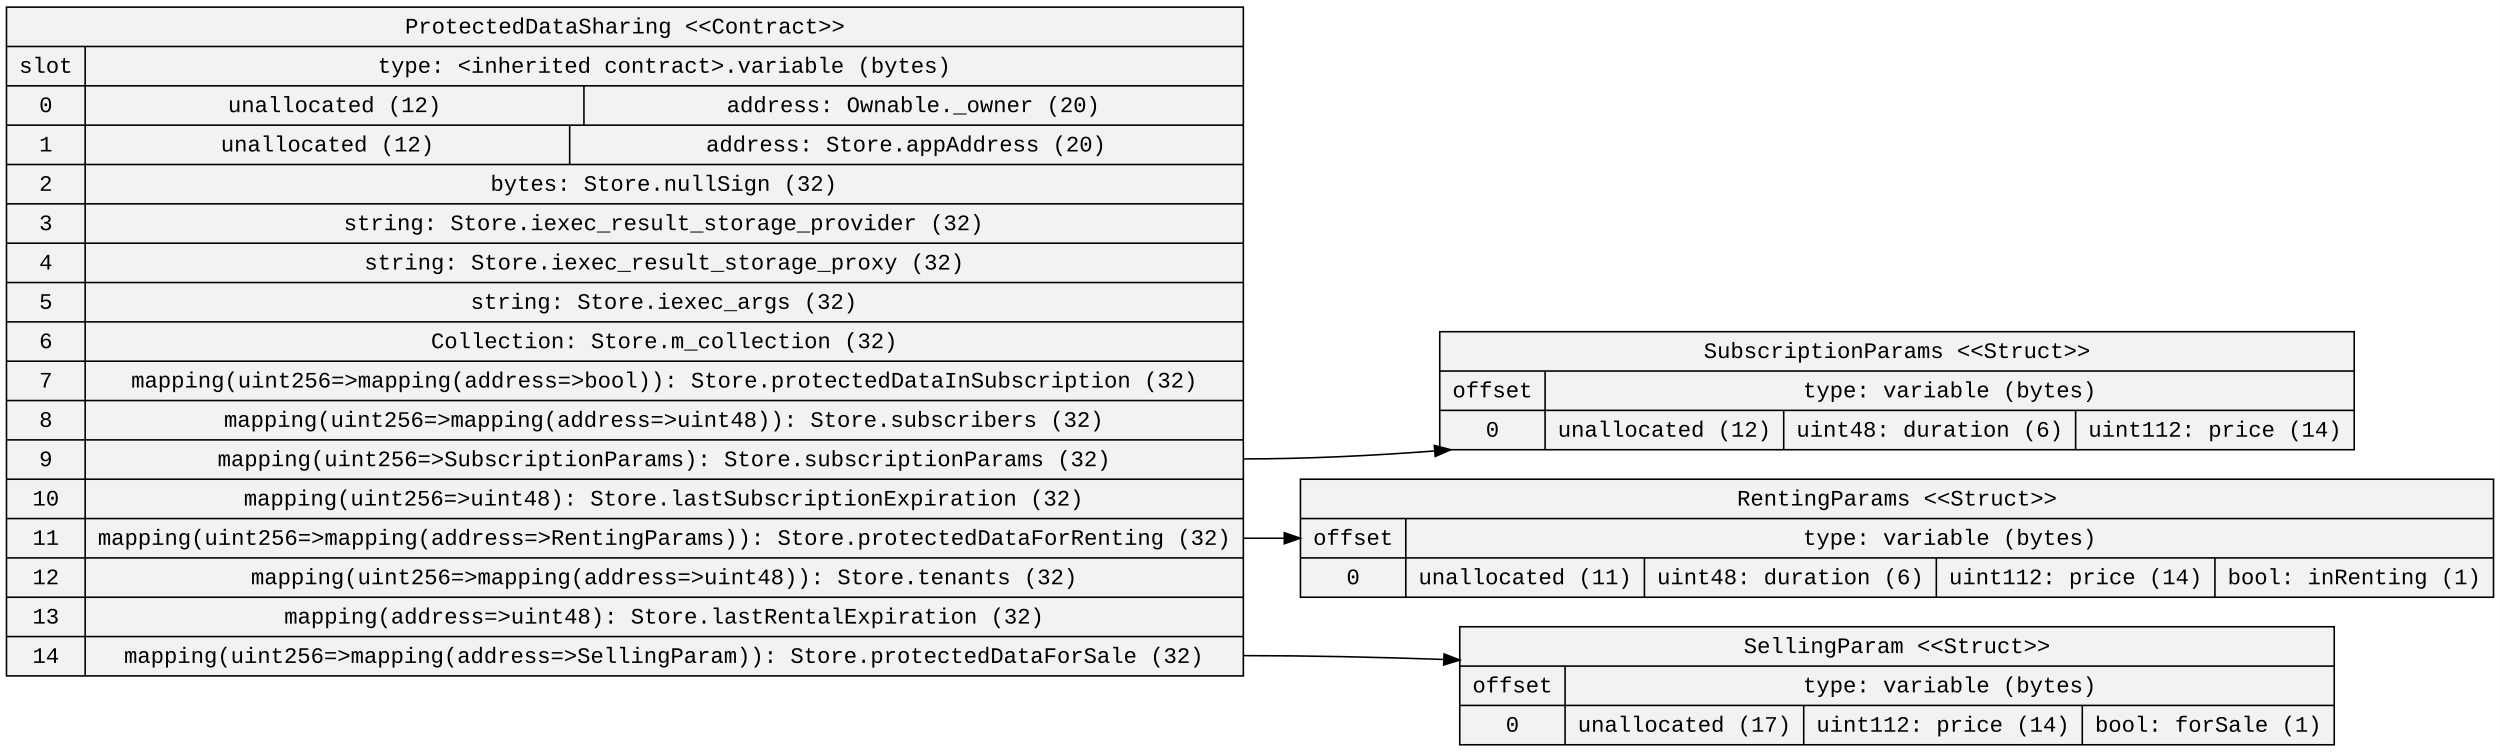
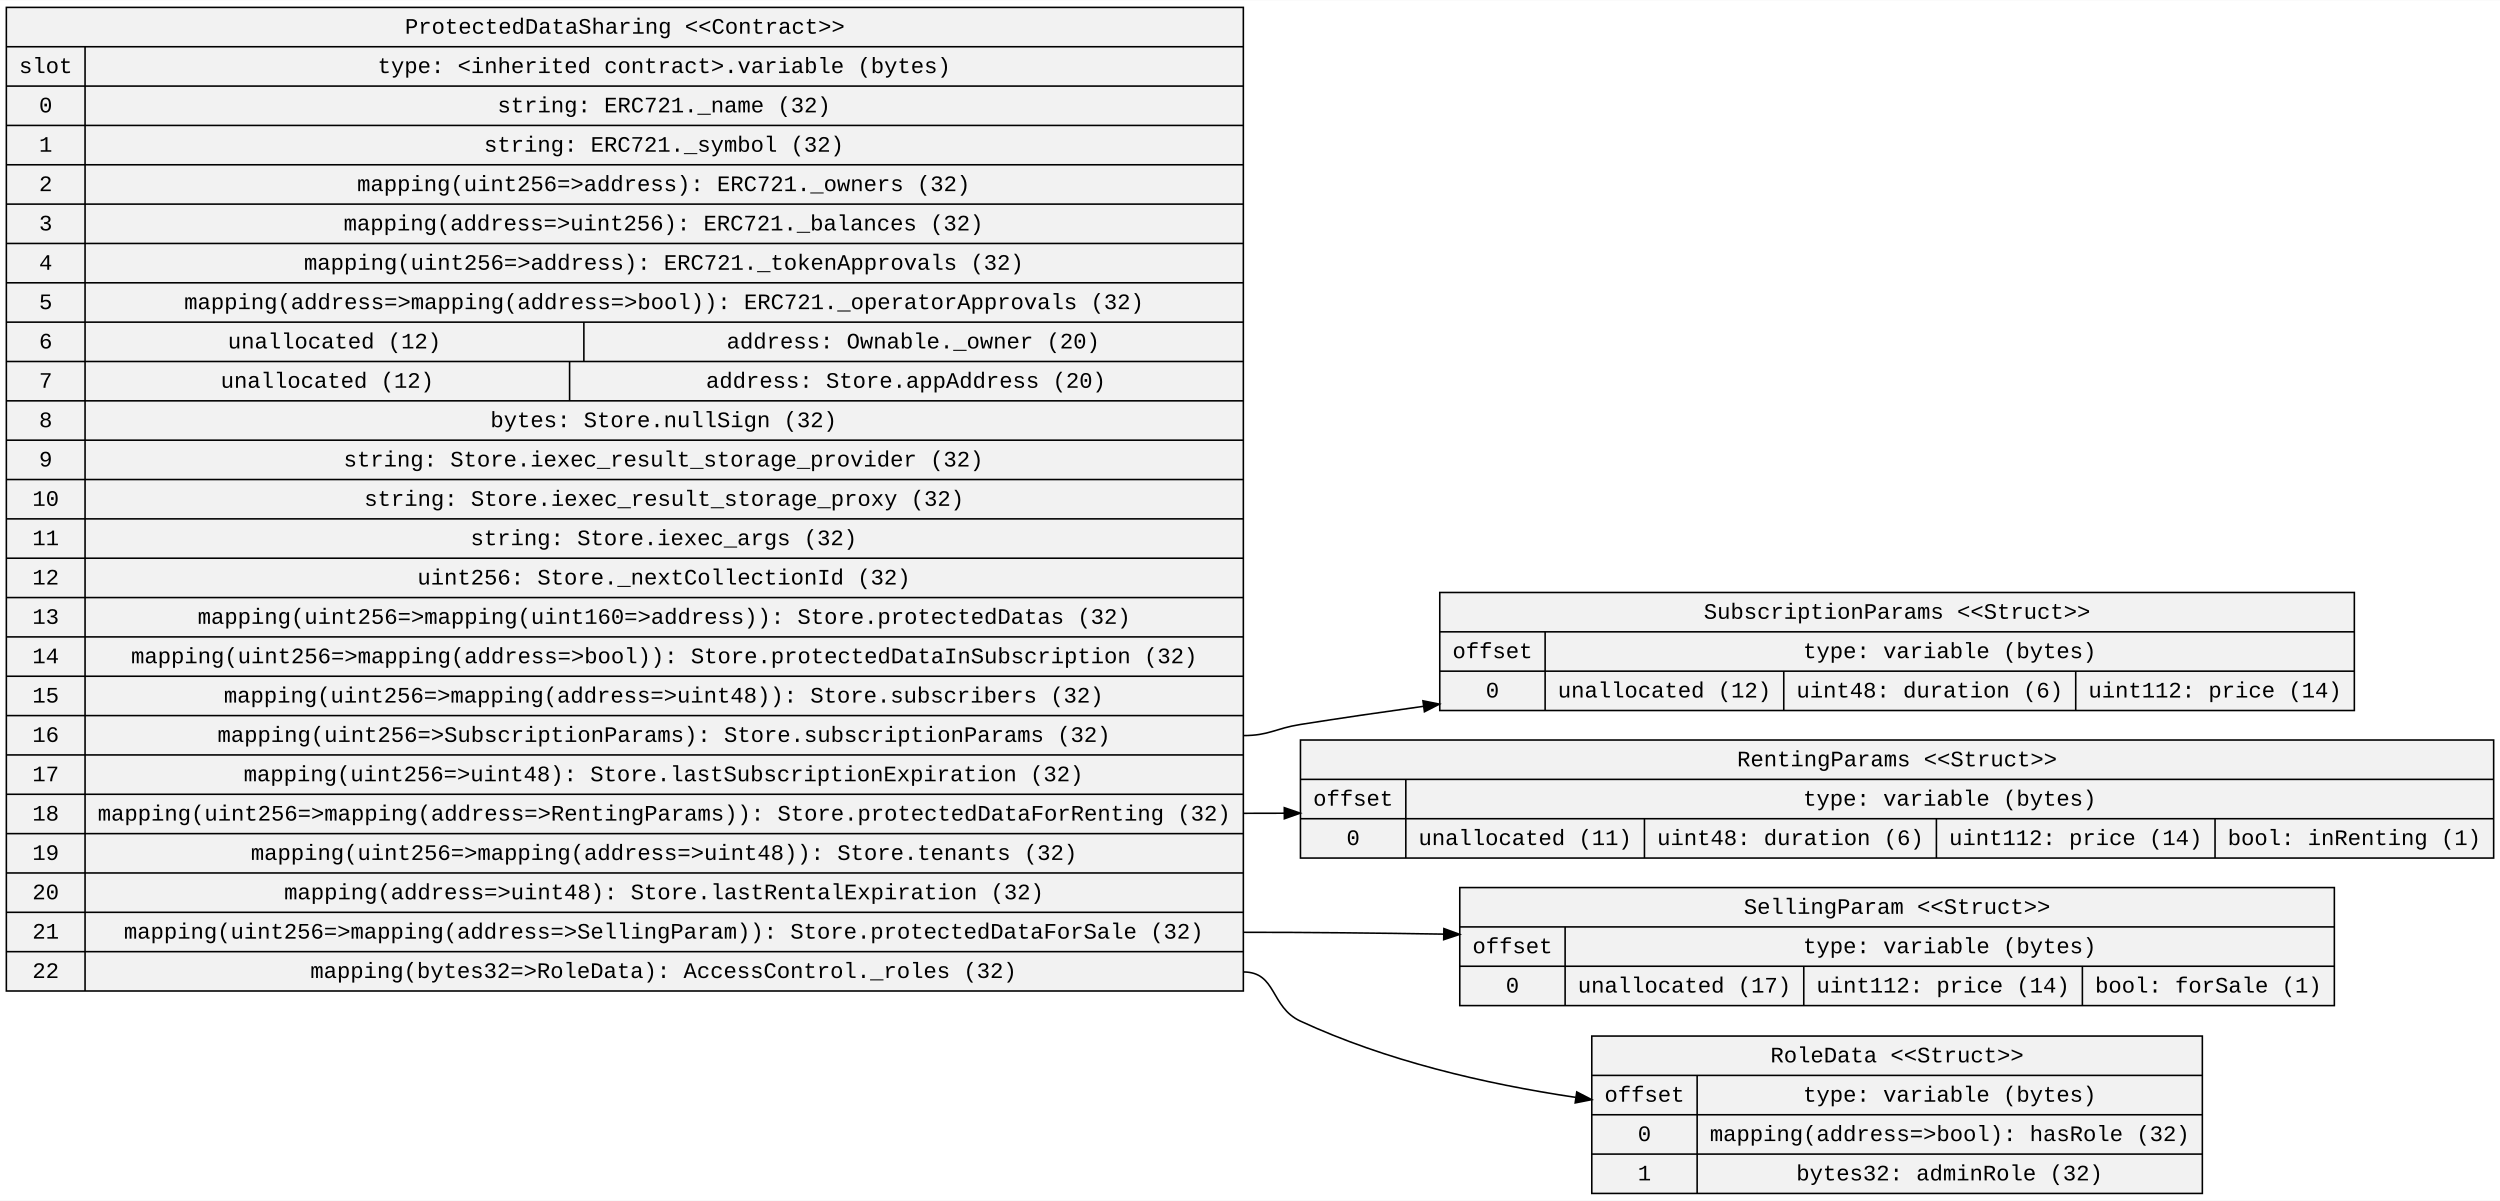
- <svg xmlns="http://www.w3.org/2000/svg" width="1576pt" height="474pt" viewBox="0.00 0.00 1575.83 474.00">
-   <g id="graph0" class="graph" transform="scale(1 1) rotate(0) translate(4 470)">
-     <polygon fill="white" stroke="transparent" points="-4,4 -4,-470 1571.83,-470 1571.83,4 -4,4" />
+ <svg xmlns="http://www.w3.org/2000/svg" width="1576pt" height="757pt" viewBox="0.00 0.00 1575.83 756.60">
+   <g id="graph0" class="graph" transform="scale(1 1) rotate(0) translate(4 752.6)">
+     <polygon fill="white" stroke="transparent" points="-4,4 -4,-752.6 1571.83,-752.6 1571.83,4 -4,4" />
    <g id="node1" class="node">
-       <polygon fill="#f2f2f2" stroke="black" points="0,-43.9 0,-465.5 779.72,-465.5 779.72,-43.9 0,-43.9" />
-       <text text-anchor="middle" x="389.86" y="-448.9" font-family="Courier New" font-size="14.00">ProtectedDataSharing &lt;&lt;Contract&gt;&gt;</text>
-       <polyline fill="none" stroke="black" points="0,-440.7 779.72,-440.7 " />
-       <text text-anchor="middle" x="24.8" y="-424.1" font-family="Courier New" font-size="14.00">slot</text>
-       <polyline fill="none" stroke="black" points="0,-415.9 49.61,-415.9 " />
-       <text text-anchor="middle" x="24.8" y="-399.3" font-family="Courier New" font-size="14.00">0</text>
-       <polyline fill="none" stroke="black" points="0,-391.1 49.61,-391.1 " />
-       <text text-anchor="middle" x="24.8" y="-374.5" font-family="Courier New" font-size="14.00">1</text>
-       <polyline fill="none" stroke="black" points="0,-366.3 49.61,-366.3 " />
-       <text text-anchor="middle" x="24.8" y="-349.7" font-family="Courier New" font-size="14.00">2</text>
-       <polyline fill="none" stroke="black" points="0,-341.5 49.61,-341.5 " />
-       <text text-anchor="middle" x="24.8" y="-324.9" font-family="Courier New" font-size="14.00">3</text>
-       <polyline fill="none" stroke="black" points="0,-316.7 49.61,-316.7 " />
-       <text text-anchor="middle" x="24.8" y="-300.1" font-family="Courier New" font-size="14.00">4</text>
-       <polyline fill="none" stroke="black" points="0,-291.9 49.61,-291.9 " />
-       <text text-anchor="middle" x="24.8" y="-275.3" font-family="Courier New" font-size="14.00">5</text>
-       <polyline fill="none" stroke="black" points="0,-267.1 49.61,-267.1 " />
-       <text text-anchor="middle" x="24.8" y="-250.5" font-family="Courier New" font-size="14.00">6</text>
-       <polyline fill="none" stroke="black" points="0,-242.3 49.61,-242.3 " />
-       <text text-anchor="middle" x="24.8" y="-225.7" font-family="Courier New" font-size="14.00">7</text>
-       <polyline fill="none" stroke="black" points="0,-217.5 49.61,-217.5 " />
-       <text text-anchor="middle" x="24.8" y="-200.9" font-family="Courier New" font-size="14.00">8</text>
-       <polyline fill="none" stroke="black" points="0,-192.7 49.61,-192.7 " />
-       <text text-anchor="middle" x="24.8" y="-176.1" font-family="Courier New" font-size="14.00">9</text>
-       <polyline fill="none" stroke="black" points="0,-167.9 49.61,-167.9 " />
-       <text text-anchor="middle" x="24.8" y="-151.3" font-family="Courier New" font-size="14.00">10</text>
-       <polyline fill="none" stroke="black" points="0,-143.1 49.61,-143.1 " />
-       <text text-anchor="middle" x="24.8" y="-126.5" font-family="Courier New" font-size="14.00">11</text>
-       <polyline fill="none" stroke="black" points="0,-118.3 49.61,-118.3 " />
-       <text text-anchor="middle" x="24.8" y="-101.7" font-family="Courier New" font-size="14.00">12</text>
-       <polyline fill="none" stroke="black" points="0,-93.5 49.61,-93.5 " />
-       <text text-anchor="middle" x="24.8" y="-76.9" font-family="Courier New" font-size="14.00">13</text>
-       <polyline fill="none" stroke="black" points="0,-68.7 49.61,-68.7 " />
-       <text text-anchor="middle" x="24.8" y="-52.1" font-family="Courier New" font-size="14.00">14</text>
-       <polyline fill="none" stroke="black" points="49.61,-43.9 49.61,-440.7 " />
-       <text text-anchor="middle" x="414.66" y="-424.1" font-family="Courier New" font-size="14.00">type: &lt;inherited contract&gt;.variable (bytes)</text>
-       <polyline fill="none" stroke="black" points="49.61,-415.9 779.72,-415.9 " />
-       <text text-anchor="middle" x="206.82" y="-399.3" font-family="Courier New" font-size="14.00">unallocated (12)</text>
-       <polyline fill="none" stroke="black" points="364.03,-391.1 364.03,-415.9 " />
-       <text text-anchor="middle" x="571.65" y="-399.3" font-family="Courier New" font-size="14.00">address: Ownable._owner (20)</text>
-       <polyline fill="none" stroke="black" points="49.61,-391.1 779.72,-391.1 " />
-       <text text-anchor="middle" x="202.32" y="-374.5" font-family="Courier New" font-size="14.00">unallocated (12)</text>
-       <polyline fill="none" stroke="black" points="355.03,-366.3 355.03,-391.1 " />
-       <text text-anchor="middle" x="567.05" y="-374.5" font-family="Courier New" font-size="14.00">address: Store.appAddress (20)</text>
-       <polyline fill="none" stroke="black" points="49.61,-366.3 779.72,-366.3 " />
-       <text text-anchor="middle" x="414.32" y="-349.7" font-family="Courier New" font-size="14.00">bytes: Store.nullSign (32)</text>
-       <polyline fill="none" stroke="black" points="49.61,-341.5 779.72,-341.5 " />
-       <text text-anchor="middle" x="414.24" y="-324.9" font-family="Courier New" font-size="14.00">string: Store.iexec_result_storage_provider (32)</text>
-       <polyline fill="none" stroke="black" points="49.61,-316.7 779.72,-316.7 " />
-       <text text-anchor="middle" x="414.64" y="-300.1" font-family="Courier New" font-size="14.00">string: Store.iexec_result_storage_proxy (32)</text>
-       <polyline fill="none" stroke="black" points="49.61,-291.9 779.72,-291.9 " />
-       <text text-anchor="middle" x="414.43" y="-275.3" font-family="Courier New" font-size="14.00">string: Store.iexec_args (32)</text>
-       <polyline fill="none" stroke="black" points="49.61,-267.1 779.72,-267.1 " />
-       <text text-anchor="middle" x="414.63" y="-250.5" font-family="Courier New" font-size="14.00">Collection: Store.m_collection (32)</text>
-       <polyline fill="none" stroke="black" points="49.61,-242.3 779.72,-242.3 " />
-       <text text-anchor="middle" x="414.66" y="-225.7" font-family="Courier New" font-size="14.00">mapping(uint256=&gt;mapping(address=&gt;bool)): Store.protectedDataInSubscription (32)</text>
-       <polyline fill="none" stroke="black" points="49.61,-217.5 779.72,-217.5 " />
-       <text text-anchor="middle" x="414.35" y="-200.9" font-family="Courier New" font-size="14.00">mapping(uint256=&gt;mapping(address=&gt;uint48)): Store.subscribers (32)</text>
-       <polyline fill="none" stroke="black" points="49.61,-192.7 779.72,-192.7 " />
-       <text text-anchor="middle" x="414.55" y="-176.1" font-family="Courier New" font-size="14.00">mapping(uint256=&gt;SubscriptionParams): Store.subscriptionParams (32)</text>
-       <polyline fill="none" stroke="black" points="49.61,-167.9 779.72,-167.9 " />
-       <text text-anchor="middle" x="414.25" y="-151.3" font-family="Courier New" font-size="14.00">mapping(uint256=&gt;uint48): Store.lastSubscriptionExpiration (32)</text>
-       <polyline fill="none" stroke="black" points="49.61,-143.1 779.72,-143.1 " />
-       <text text-anchor="middle" x="414.66" y="-126.5" font-family="Courier New" font-size="14.00">mapping(uint256=&gt;mapping(address=&gt;RentingParams)): Store.protectedDataForRenting (32)</text>
-       <polyline fill="none" stroke="black" points="49.61,-118.3 779.72,-118.3 " />
-       <text text-anchor="middle" x="414.55" y="-101.7" font-family="Courier New" font-size="14.00">mapping(uint256=&gt;mapping(address=&gt;uint48)): Store.tenants (32)</text>
-       <polyline fill="none" stroke="black" points="49.61,-93.5 779.72,-93.5 " />
-       <text text-anchor="middle" x="414.54" y="-76.9" font-family="Courier New" font-size="14.00">mapping(address=&gt;uint48): Store.lastRentalExpiration (32)</text>
-       <polyline fill="none" stroke="black" points="49.61,-68.7 779.72,-68.7 " />
-       <text text-anchor="middle" x="414.36" y="-52.1" font-family="Courier New" font-size="14.00">mapping(uint256=&gt;mapping(address=&gt;SellingParam)): Store.protectedDataForSale (32)</text>
+       <polygon fill="#f2f2f2" stroke="black" points="0,-128.1 0,-748.1 779.72,-748.1 779.72,-128.1 0,-128.1" />
+       <text text-anchor="middle" x="389.86" y="-731.5" font-family="Courier New" font-size="14.00">ProtectedDataSharing &lt;&lt;Contract&gt;&gt;</text>
+       <polyline fill="none" stroke="black" points="0,-723.3 779.72,-723.3 " />
+       <text text-anchor="middle" x="24.8" y="-706.7" font-family="Courier New" font-size="14.00">slot</text>
+       <polyline fill="none" stroke="black" points="0,-698.5 49.61,-698.5 " />
+       <text text-anchor="middle" x="24.8" y="-681.9" font-family="Courier New" font-size="14.00">0</text>
+       <polyline fill="none" stroke="black" points="0,-673.7 49.61,-673.7 " />
+       <text text-anchor="middle" x="24.8" y="-657.1" font-family="Courier New" font-size="14.00">1</text>
+       <polyline fill="none" stroke="black" points="0,-648.9 49.61,-648.9 " />
+       <text text-anchor="middle" x="24.8" y="-632.3" font-family="Courier New" font-size="14.00">2</text>
+       <polyline fill="none" stroke="black" points="0,-624.1 49.61,-624.1 " />
+       <text text-anchor="middle" x="24.8" y="-607.5" font-family="Courier New" font-size="14.00">3</text>
+       <polyline fill="none" stroke="black" points="0,-599.3 49.61,-599.3 " />
+       <text text-anchor="middle" x="24.8" y="-582.7" font-family="Courier New" font-size="14.00">4</text>
+       <polyline fill="none" stroke="black" points="0,-574.5 49.61,-574.5 " />
+       <text text-anchor="middle" x="24.8" y="-557.9" font-family="Courier New" font-size="14.00">5</text>
+       <polyline fill="none" stroke="black" points="0,-549.7 49.61,-549.7 " />
+       <text text-anchor="middle" x="24.8" y="-533.1" font-family="Courier New" font-size="14.00">6</text>
+       <polyline fill="none" stroke="black" points="0,-524.9 49.61,-524.9 " />
+       <text text-anchor="middle" x="24.8" y="-508.3" font-family="Courier New" font-size="14.00">7</text>
+       <polyline fill="none" stroke="black" points="0,-500.1 49.61,-500.1 " />
+       <text text-anchor="middle" x="24.8" y="-483.5" font-family="Courier New" font-size="14.00">8</text>
+       <polyline fill="none" stroke="black" points="0,-475.3 49.61,-475.3 " />
+       <text text-anchor="middle" x="24.8" y="-458.7" font-family="Courier New" font-size="14.00">9</text>
+       <polyline fill="none" stroke="black" points="0,-450.5 49.61,-450.5 " />
+       <text text-anchor="middle" x="24.8" y="-433.9" font-family="Courier New" font-size="14.00">10</text>
+       <polyline fill="none" stroke="black" points="0,-425.7 49.61,-425.7 " />
+       <text text-anchor="middle" x="24.8" y="-409.1" font-family="Courier New" font-size="14.00">11</text>
+       <polyline fill="none" stroke="black" points="0,-400.9 49.61,-400.9 " />
+       <text text-anchor="middle" x="24.8" y="-384.3" font-family="Courier New" font-size="14.00">12</text>
+       <polyline fill="none" stroke="black" points="0,-376.1 49.61,-376.1 " />
+       <text text-anchor="middle" x="24.8" y="-359.5" font-family="Courier New" font-size="14.00">13</text>
+       <polyline fill="none" stroke="black" points="0,-351.3 49.61,-351.3 " />
+       <text text-anchor="middle" x="24.8" y="-334.7" font-family="Courier New" font-size="14.00">14</text>
+       <polyline fill="none" stroke="black" points="0,-326.5 49.61,-326.5 " />
+       <text text-anchor="middle" x="24.8" y="-309.9" font-family="Courier New" font-size="14.00">15</text>
+       <polyline fill="none" stroke="black" points="0,-301.7 49.61,-301.7 " />
+       <text text-anchor="middle" x="24.8" y="-285.1" font-family="Courier New" font-size="14.00">16</text>
+       <polyline fill="none" stroke="black" points="0,-276.9 49.61,-276.9 " />
+       <text text-anchor="middle" x="24.8" y="-260.3" font-family="Courier New" font-size="14.00">17</text>
+       <polyline fill="none" stroke="black" points="0,-252.1 49.61,-252.1 " />
+       <text text-anchor="middle" x="24.8" y="-235.5" font-family="Courier New" font-size="14.00">18</text>
+       <polyline fill="none" stroke="black" points="0,-227.3 49.61,-227.3 " />
+       <text text-anchor="middle" x="24.8" y="-210.7" font-family="Courier New" font-size="14.00">19</text>
+       <polyline fill="none" stroke="black" points="0,-202.5 49.61,-202.5 " />
+       <text text-anchor="middle" x="24.8" y="-185.9" font-family="Courier New" font-size="14.00">20</text>
+       <polyline fill="none" stroke="black" points="0,-177.7 49.61,-177.7 " />
+       <text text-anchor="middle" x="24.8" y="-161.1" font-family="Courier New" font-size="14.00">21</text>
+       <polyline fill="none" stroke="black" points="0,-152.9 49.61,-152.9 " />
+       <text text-anchor="middle" x="24.8" y="-136.3" font-family="Courier New" font-size="14.00">22</text>
+       <polyline fill="none" stroke="black" points="49.61,-128.1 49.61,-723.3 " />
+       <text text-anchor="middle" x="414.66" y="-706.7" font-family="Courier New" font-size="14.00">type: &lt;inherited contract&gt;.variable (bytes)</text>
+       <polyline fill="none" stroke="black" points="49.61,-698.5 779.72,-698.5 " />
+       <text text-anchor="middle" x="414.62" y="-681.9" font-family="Courier New" font-size="14.00">string: ERC721._name (32)</text>
+       <polyline fill="none" stroke="black" points="49.61,-673.7 779.72,-673.7 " />
+       <text text-anchor="middle" x="414.52" y="-657.1" font-family="Courier New" font-size="14.00">string: ERC721._symbol (32)</text>
+       <polyline fill="none" stroke="black" points="49.61,-648.9 779.72,-648.9 " />
+       <text text-anchor="middle" x="414.34" y="-632.3" font-family="Courier New" font-size="14.00">mapping(uint256=&gt;address): ERC721._owners (32)</text>
+       <polyline fill="none" stroke="black" points="49.61,-624.1 779.72,-624.1 " />
+       <text text-anchor="middle" x="414.24" y="-607.5" font-family="Courier New" font-size="14.00">mapping(address=&gt;uint256): ERC721._balances (32)</text>
+       <polyline fill="none" stroke="black" points="49.61,-599.3 779.72,-599.3 " />
+       <text text-anchor="middle" x="414.44" y="-582.7" font-family="Courier New" font-size="14.00">mapping(uint256=&gt;address): ERC721._tokenApprovals (32)</text>
+       <polyline fill="none" stroke="black" points="49.61,-574.5 779.72,-574.5 " />
+       <text text-anchor="middle" x="414.55" y="-557.9" font-family="Courier New" font-size="14.00">mapping(address=&gt;mapping(address=&gt;bool)): ERC721._operatorApprovals (32)</text>
+       <polyline fill="none" stroke="black" points="49.61,-549.7 779.72,-549.7 " />
+       <text text-anchor="middle" x="206.82" y="-533.1" font-family="Courier New" font-size="14.00">unallocated (12)</text>
+       <polyline fill="none" stroke="black" points="364.03,-524.9 364.03,-549.7 " />
+       <text text-anchor="middle" x="571.65" y="-533.1" font-family="Courier New" font-size="14.00">address: Ownable._owner (20)</text>
+       <polyline fill="none" stroke="black" points="49.61,-524.9 779.72,-524.9 " />
+       <text text-anchor="middle" x="202.32" y="-508.3" font-family="Courier New" font-size="14.00">unallocated (12)</text>
+       <polyline fill="none" stroke="black" points="355.03,-500.1 355.03,-524.9 " />
+       <text text-anchor="middle" x="567.05" y="-508.3" font-family="Courier New" font-size="14.00">address: Store.appAddress (20)</text>
+       <polyline fill="none" stroke="black" points="49.61,-500.1 779.72,-500.1 " />
+       <text text-anchor="middle" x="414.32" y="-483.5" font-family="Courier New" font-size="14.00">bytes: Store.nullSign (32)</text>
+       <polyline fill="none" stroke="black" points="49.61,-475.3 779.72,-475.3 " />
+       <text text-anchor="middle" x="414.24" y="-458.7" font-family="Courier New" font-size="14.00">string: Store.iexec_result_storage_provider (32)</text>
+       <polyline fill="none" stroke="black" points="49.61,-450.5 779.72,-450.5 " />
+       <text text-anchor="middle" x="414.64" y="-433.9" font-family="Courier New" font-size="14.00">string: Store.iexec_result_storage_proxy (32)</text>
+       <polyline fill="none" stroke="black" points="49.61,-425.7 779.72,-425.7 " />
+       <text text-anchor="middle" x="414.43" y="-409.1" font-family="Courier New" font-size="14.00">string: Store.iexec_args (32)</text>
+       <polyline fill="none" stroke="black" points="49.61,-400.9 779.72,-400.9 " />
+       <text text-anchor="middle" x="414.53" y="-384.3" font-family="Courier New" font-size="14.00">uint256: Store._nextCollectionId (32)</text>
+       <polyline fill="none" stroke="black" points="49.61,-376.1 779.72,-376.1 " />
+       <text text-anchor="middle" x="414.65" y="-359.5" font-family="Courier New" font-size="14.00">mapping(uint256=&gt;mapping(uint160=&gt;address)): Store.protectedDatas (32)</text>
+       <polyline fill="none" stroke="black" points="49.61,-351.3 779.72,-351.3 " />
+       <text text-anchor="middle" x="414.66" y="-334.7" font-family="Courier New" font-size="14.00">mapping(uint256=&gt;mapping(address=&gt;bool)): Store.protectedDataInSubscription (32)</text>
+       <polyline fill="none" stroke="black" points="49.61,-326.5 779.72,-326.5 " />
+       <text text-anchor="middle" x="414.35" y="-309.9" font-family="Courier New" font-size="14.00">mapping(uint256=&gt;mapping(address=&gt;uint48)): Store.subscribers (32)</text>
+       <polyline fill="none" stroke="black" points="49.61,-301.7 779.72,-301.7 " />
+       <text text-anchor="middle" x="414.55" y="-285.1" font-family="Courier New" font-size="14.00">mapping(uint256=&gt;SubscriptionParams): Store.subscriptionParams (32)</text>
+       <polyline fill="none" stroke="black" points="49.61,-276.9 779.72,-276.9 " />
+       <text text-anchor="middle" x="414.25" y="-260.3" font-family="Courier New" font-size="14.00">mapping(uint256=&gt;uint48): Store.lastSubscriptionExpiration (32)</text>
+       <polyline fill="none" stroke="black" points="49.61,-252.1 779.72,-252.1 " />
+       <text text-anchor="middle" x="414.66" y="-235.5" font-family="Courier New" font-size="14.00">mapping(uint256=&gt;mapping(address=&gt;RentingParams)): Store.protectedDataForRenting (32)</text>
+       <polyline fill="none" stroke="black" points="49.61,-227.3 779.72,-227.3 " />
+       <text text-anchor="middle" x="414.55" y="-210.7" font-family="Courier New" font-size="14.00">mapping(uint256=&gt;mapping(address=&gt;uint48)): Store.tenants (32)</text>
+       <polyline fill="none" stroke="black" points="49.61,-202.5 779.72,-202.5 " />
+       <text text-anchor="middle" x="414.54" y="-185.9" font-family="Courier New" font-size="14.00">mapping(address=&gt;uint48): Store.lastRentalExpiration (32)</text>
+       <polyline fill="none" stroke="black" points="49.61,-177.7 779.72,-177.7 " />
+       <text text-anchor="middle" x="414.36" y="-161.1" font-family="Courier New" font-size="14.00">mapping(uint256=&gt;mapping(address=&gt;SellingParam)): Store.protectedDataForSale (32)</text>
+       <polyline fill="none" stroke="black" points="49.61,-152.9 779.72,-152.9 " />
+       <text text-anchor="middle" x="414.24" y="-136.3" font-family="Courier New" font-size="14.00">mapping(bytes32=&gt;RoleData): AccessControl._roles (32)</text>
    </g>
    <g id="node2" class="node">
-       <polygon fill="#f2f2f2" stroke="black" points="903.53,-186.5 903.53,-260.9 1480.02,-260.9 1480.02,-186.5 903.53,-186.5" />
-       <text text-anchor="middle" x="1191.78" y="-244.3" font-family="Courier New" font-size="14.00">SubscriptionParams &lt;&lt;Struct&gt;&gt;</text>
-       <polyline fill="none" stroke="black" points="903.53,-236.1 1480.02,-236.1 " />
-       <text text-anchor="middle" x="936.74" y="-219.5" font-family="Courier New" font-size="14.00">offset</text>
-       <polyline fill="none" stroke="black" points="903.53,-211.3 969.94,-211.3 " />
-       <text text-anchor="middle" x="936.74" y="-194.7" font-family="Courier New" font-size="14.00">0</text>
-       <polyline fill="none" stroke="black" points="969.94,-186.5 969.94,-236.1 " />
-       <text text-anchor="middle" x="1224.98" y="-219.5" font-family="Courier New" font-size="14.00">type: variable (bytes)</text>
-       <polyline fill="none" stroke="black" points="969.94,-211.3 1480.02,-211.3 " />
-       <text text-anchor="middle" x="1045.15" y="-194.7" font-family="Courier New" font-size="14.00">unallocated (12)</text>
-       <polyline fill="none" stroke="black" points="1120.36,-186.5 1120.36,-211.3 " />
-       <text text-anchor="middle" x="1212.38" y="-194.7" font-family="Courier New" font-size="14.00">uint48: duration (6)</text>
-       <polyline fill="none" stroke="black" points="1304.39,-186.5 1304.39,-211.3 " />
-       <text text-anchor="middle" x="1392.21" y="-194.7" font-family="Courier New" font-size="14.00">uint112: price (14)</text>
+       <polygon fill="#f2f2f2" stroke="black" points="903.53,-304.9 903.53,-379.3 1480.02,-379.3 1480.02,-304.9 903.53,-304.9" />
+       <text text-anchor="middle" x="1191.78" y="-362.7" font-family="Courier New" font-size="14.00">SubscriptionParams &lt;&lt;Struct&gt;&gt;</text>
+       <polyline fill="none" stroke="black" points="903.53,-354.5 1480.02,-354.5 " />
+       <text text-anchor="middle" x="936.74" y="-337.9" font-family="Courier New" font-size="14.00">offset</text>
+       <polyline fill="none" stroke="black" points="903.53,-329.7 969.94,-329.7 " />
+       <text text-anchor="middle" x="936.74" y="-313.1" font-family="Courier New" font-size="14.00">0</text>
+       <polyline fill="none" stroke="black" points="969.94,-304.9 969.94,-354.5 " />
+       <text text-anchor="middle" x="1224.98" y="-337.9" font-family="Courier New" font-size="14.00">type: variable (bytes)</text>
+       <polyline fill="none" stroke="black" points="969.94,-329.7 1480.02,-329.7 " />
+       <text text-anchor="middle" x="1045.15" y="-313.1" font-family="Courier New" font-size="14.00">unallocated (12)</text>
+       <polyline fill="none" stroke="black" points="1120.36,-304.9 1120.36,-329.7 " />
+       <text text-anchor="middle" x="1212.38" y="-313.1" font-family="Courier New" font-size="14.00">uint48: duration (6)</text>
+       <polyline fill="none" stroke="black" points="1304.39,-304.9 1304.39,-329.7 " />
+       <text text-anchor="middle" x="1392.21" y="-313.1" font-family="Courier New" font-size="14.00">uint112: price (14)</text>
    </g>
    <g id="edge1" class="edge">
-       <path fill="none" stroke="black" d="M779.72,-180.7C818.83,-180.7 859.92,-182.65 900.37,-185.72" />
-       <polygon fill="black" stroke="black" points="900.12,-189.21 910.37,-186.5 900.67,-182.23 900.12,-189.21" />
+       <path fill="none" stroke="black" d="M779.72,-289.1C796.02,-289.1 799.62,-293.55 815.72,-296.1 840.86,-300.08 866.99,-303.91 893.24,-307.54" />
+       <polygon fill="black" stroke="black" points="892.92,-311.03 903.3,-308.93 893.87,-304.1 892.92,-311.03" />
    </g>
    <g id="node3" class="node">
-       <polygon fill="#f2f2f2" stroke="black" points="815.72,-93.5 815.72,-167.9 1567.83,-167.9 1567.83,-93.5 815.72,-93.5" />
-       <text text-anchor="middle" x="1191.78" y="-151.3" font-family="Courier New" font-size="14.00">RentingParams &lt;&lt;Struct&gt;&gt;</text>
-       <polyline fill="none" stroke="black" points="815.72,-143.1 1567.83,-143.1 " />
-       <text text-anchor="middle" x="848.93" y="-126.5" font-family="Courier New" font-size="14.00">offset</text>
-       <polyline fill="none" stroke="black" points="815.72,-118.3 882.13,-118.3 " />
-       <text text-anchor="middle" x="848.93" y="-101.7" font-family="Courier New" font-size="14.00">0</text>
-       <polyline fill="none" stroke="black" points="882.13,-93.5 882.13,-143.1 " />
-       <text text-anchor="middle" x="1224.98" y="-126.5" font-family="Courier New" font-size="14.00">type: variable (bytes)</text>
-       <polyline fill="none" stroke="black" points="882.13,-118.3 1567.83,-118.3 " />
-       <text text-anchor="middle" x="957.34" y="-101.7" font-family="Courier New" font-size="14.00">unallocated (11)</text>
-       <polyline fill="none" stroke="black" points="1032.55,-93.5 1032.55,-118.3 " />
-       <text text-anchor="middle" x="1124.57" y="-101.7" font-family="Courier New" font-size="14.00">uint48: duration (6)</text>
-       <polyline fill="none" stroke="black" points="1216.58,-93.5 1216.58,-118.3 " />
-       <text text-anchor="middle" x="1304.39" y="-101.7" font-family="Courier New" font-size="14.00">uint112: price (14)</text>
-       <polyline fill="none" stroke="black" points="1392.21,-93.5 1392.21,-118.3 " />
-       <text text-anchor="middle" x="1480.02" y="-101.7" font-family="Courier New" font-size="14.00">bool: inRenting (1)</text>
+       <polygon fill="#f2f2f2" stroke="black" points="815.72,-211.9 815.72,-286.3 1567.83,-286.3 1567.83,-211.9 815.72,-211.9" />
+       <text text-anchor="middle" x="1191.78" y="-269.7" font-family="Courier New" font-size="14.00">RentingParams &lt;&lt;Struct&gt;&gt;</text>
+       <polyline fill="none" stroke="black" points="815.72,-261.5 1567.83,-261.5 " />
+       <text text-anchor="middle" x="848.93" y="-244.9" font-family="Courier New" font-size="14.00">offset</text>
+       <polyline fill="none" stroke="black" points="815.72,-236.7 882.13,-236.7 " />
+       <text text-anchor="middle" x="848.93" y="-220.1" font-family="Courier New" font-size="14.00">0</text>
+       <polyline fill="none" stroke="black" points="882.13,-211.9 882.13,-261.5 " />
+       <text text-anchor="middle" x="1224.98" y="-244.9" font-family="Courier New" font-size="14.00">type: variable (bytes)</text>
+       <polyline fill="none" stroke="black" points="882.13,-236.7 1567.83,-236.7 " />
+       <text text-anchor="middle" x="957.34" y="-220.1" font-family="Courier New" font-size="14.00">unallocated (11)</text>
+       <polyline fill="none" stroke="black" points="1032.55,-211.9 1032.55,-236.7 " />
+       <text text-anchor="middle" x="1124.57" y="-220.1" font-family="Courier New" font-size="14.00">uint48: duration (6)</text>
+       <polyline fill="none" stroke="black" points="1216.58,-211.9 1216.58,-236.7 " />
+       <text text-anchor="middle" x="1304.39" y="-220.1" font-family="Courier New" font-size="14.00">uint112: price (14)</text>
+       <polyline fill="none" stroke="black" points="1392.21,-211.9 1392.21,-236.7 " />
+       <text text-anchor="middle" x="1480.02" y="-220.1" font-family="Courier New" font-size="14.00">bool: inRenting (1)</text>
    </g>
    <g id="edge2" class="edge">
-       <path fill="none" stroke="black" d="M779.72,-130.7C788.18,-130.7 796.75,-130.7 805.38,-130.7" />
-       <polygon fill="black" stroke="black" points="805.54,-134.2 815.54,-130.7 805.54,-127.2 805.54,-134.2" />
+       <path fill="none" stroke="black" d="M779.72,-240.1C788.19,-240.1 796.75,-240.12 805.38,-240.16" />
+       <polygon fill="black" stroke="black" points="805.53,-243.66 815.55,-240.21 805.57,-236.66 805.53,-243.66" />
    </g>
    <g id="node4" class="node">
-       <polygon fill="#f2f2f2" stroke="black" points="916.14,-0.5 916.14,-74.9 1467.42,-74.9 1467.42,-0.5 916.14,-0.5" />
-       <text text-anchor="middle" x="1191.78" y="-58.3" font-family="Courier New" font-size="14.00">SellingParam &lt;&lt;Struct&gt;&gt;</text>
-       <polyline fill="none" stroke="black" points="916.14,-50.1 1467.42,-50.1 " />
-       <text text-anchor="middle" x="949.34" y="-33.5" font-family="Courier New" font-size="14.00">offset</text>
-       <polyline fill="none" stroke="black" points="916.14,-25.3 982.54,-25.3 " />
-       <text text-anchor="middle" x="949.34" y="-8.7" font-family="Courier New" font-size="14.00">0</text>
-       <polyline fill="none" stroke="black" points="982.54,-0.5 982.54,-50.1 " />
-       <text text-anchor="middle" x="1224.98" y="-33.5" font-family="Courier New" font-size="14.00">type: variable (bytes)</text>
-       <polyline fill="none" stroke="black" points="982.54,-25.3 1467.42,-25.3 " />
-       <text text-anchor="middle" x="1057.76" y="-8.7" font-family="Courier New" font-size="14.00">unallocated (17)</text>
-       <polyline fill="none" stroke="black" points="1132.97,-0.5 1132.97,-25.3 " />
-       <text text-anchor="middle" x="1220.78" y="-8.7" font-family="Courier New" font-size="14.00">uint112: price (14)</text>
-       <polyline fill="none" stroke="black" points="1308.59,-0.5 1308.59,-25.3 " />
-       <text text-anchor="middle" x="1388" y="-8.7" font-family="Courier New" font-size="14.00">bool: forSale (1)</text>
+       <polygon fill="#f2f2f2" stroke="black" points="916.14,-118.9 916.14,-193.3 1467.42,-193.3 1467.42,-118.9 916.14,-118.9" />
+       <text text-anchor="middle" x="1191.78" y="-176.7" font-family="Courier New" font-size="14.00">SellingParam &lt;&lt;Struct&gt;&gt;</text>
+       <polyline fill="none" stroke="black" points="916.14,-168.5 1467.42,-168.5 " />
+       <text text-anchor="middle" x="949.34" y="-151.9" font-family="Courier New" font-size="14.00">offset</text>
+       <polyline fill="none" stroke="black" points="916.14,-143.7 982.54,-143.7 " />
+       <text text-anchor="middle" x="949.34" y="-127.1" font-family="Courier New" font-size="14.00">0</text>
+       <polyline fill="none" stroke="black" points="982.54,-118.9 982.54,-168.5 " />
+       <text text-anchor="middle" x="1224.98" y="-151.9" font-family="Courier New" font-size="14.00">type: variable (bytes)</text>
+       <polyline fill="none" stroke="black" points="982.54,-143.7 1467.42,-143.7 " />
+       <text text-anchor="middle" x="1057.76" y="-127.1" font-family="Courier New" font-size="14.00">unallocated (17)</text>
+       <polyline fill="none" stroke="black" points="1132.97,-118.9 1132.97,-143.7 " />
+       <text text-anchor="middle" x="1220.78" y="-127.1" font-family="Courier New" font-size="14.00">uint112: price (14)</text>
+       <polyline fill="none" stroke="black" points="1308.59,-118.9 1308.59,-143.7 " />
+       <text text-anchor="middle" x="1388" y="-127.1" font-family="Courier New" font-size="14.00">bool: forSale (1)</text>
    </g>
    <g id="edge3" class="edge">
-       <path fill="none" stroke="black" d="M779.72,-56.7C820.56,-56.7 863.66,-55.75 905.97,-54.28" />
-       <polygon fill="black" stroke="black" points="906.26,-57.77 916.13,-53.92 906.01,-50.78 906.26,-57.77" />
+       <path fill="none" stroke="black" d="M779.72,-165.1C820.53,-165.1 863.61,-164.65 905.91,-163.95" />
+       <polygon fill="black" stroke="black" points="906.13,-167.45 916.07,-163.78 906.01,-160.45 906.13,-167.45" />
+     </g>
+     <g id="node5" class="node">
+       <polygon fill="#f2f2f2" stroke="black" points="999.35,-0.5 999.35,-99.7 1384.21,-99.7 1384.21,-0.5 999.35,-0.5" />
+       <text text-anchor="middle" x="1191.78" y="-83.1" font-family="Courier New" font-size="14.00">RoleData &lt;&lt;Struct&gt;&gt;</text>
+       <polyline fill="none" stroke="black" points="999.35,-74.9 1384.21,-74.9 " />
+       <text text-anchor="middle" x="1032.55" y="-58.3" font-family="Courier New" font-size="14.00">offset</text>
+       <polyline fill="none" stroke="black" points="999.35,-50.1 1065.76,-50.1 " />
+       <text text-anchor="middle" x="1032.55" y="-33.5" font-family="Courier New" font-size="14.00">0</text>
+       <polyline fill="none" stroke="black" points="999.35,-25.3 1065.76,-25.3 " />
+       <text text-anchor="middle" x="1032.55" y="-8.7" font-family="Courier New" font-size="14.00">1</text>
+       <polyline fill="none" stroke="black" points="1065.76,-0.5 1065.76,-74.9 " />
+       <text text-anchor="middle" x="1224.98" y="-58.3" font-family="Courier New" font-size="14.00">type: variable (bytes)</text>
+       <polyline fill="none" stroke="black" points="1065.76,-50.1 1384.21,-50.1 " />
+       <text text-anchor="middle" x="1224.98" y="-33.5" font-family="Courier New" font-size="14.00">mapping(address=&gt;bool): hasRole (32)</text>
+       <polyline fill="none" stroke="black" points="1065.76,-25.3 1384.21,-25.3 " />
+       <text text-anchor="middle" x="1224.87" y="-8.7" font-family="Courier New" font-size="14.00">bytes32: adminRole (32)</text>
+     </g>
+     <g id="edge4" class="edge">
+       <path fill="none" stroke="black" d="M779.72,-140.1C800.84,-140.1 796.56,-117.97 815.72,-109.1 869.3,-84.3 931.3,-69.63 989.27,-61.04" />
+       <polygon fill="black" stroke="black" points="989.88,-64.49 999.28,-59.61 988.89,-57.56 989.88,-64.49" />
    </g>
  </g>
</svg>
